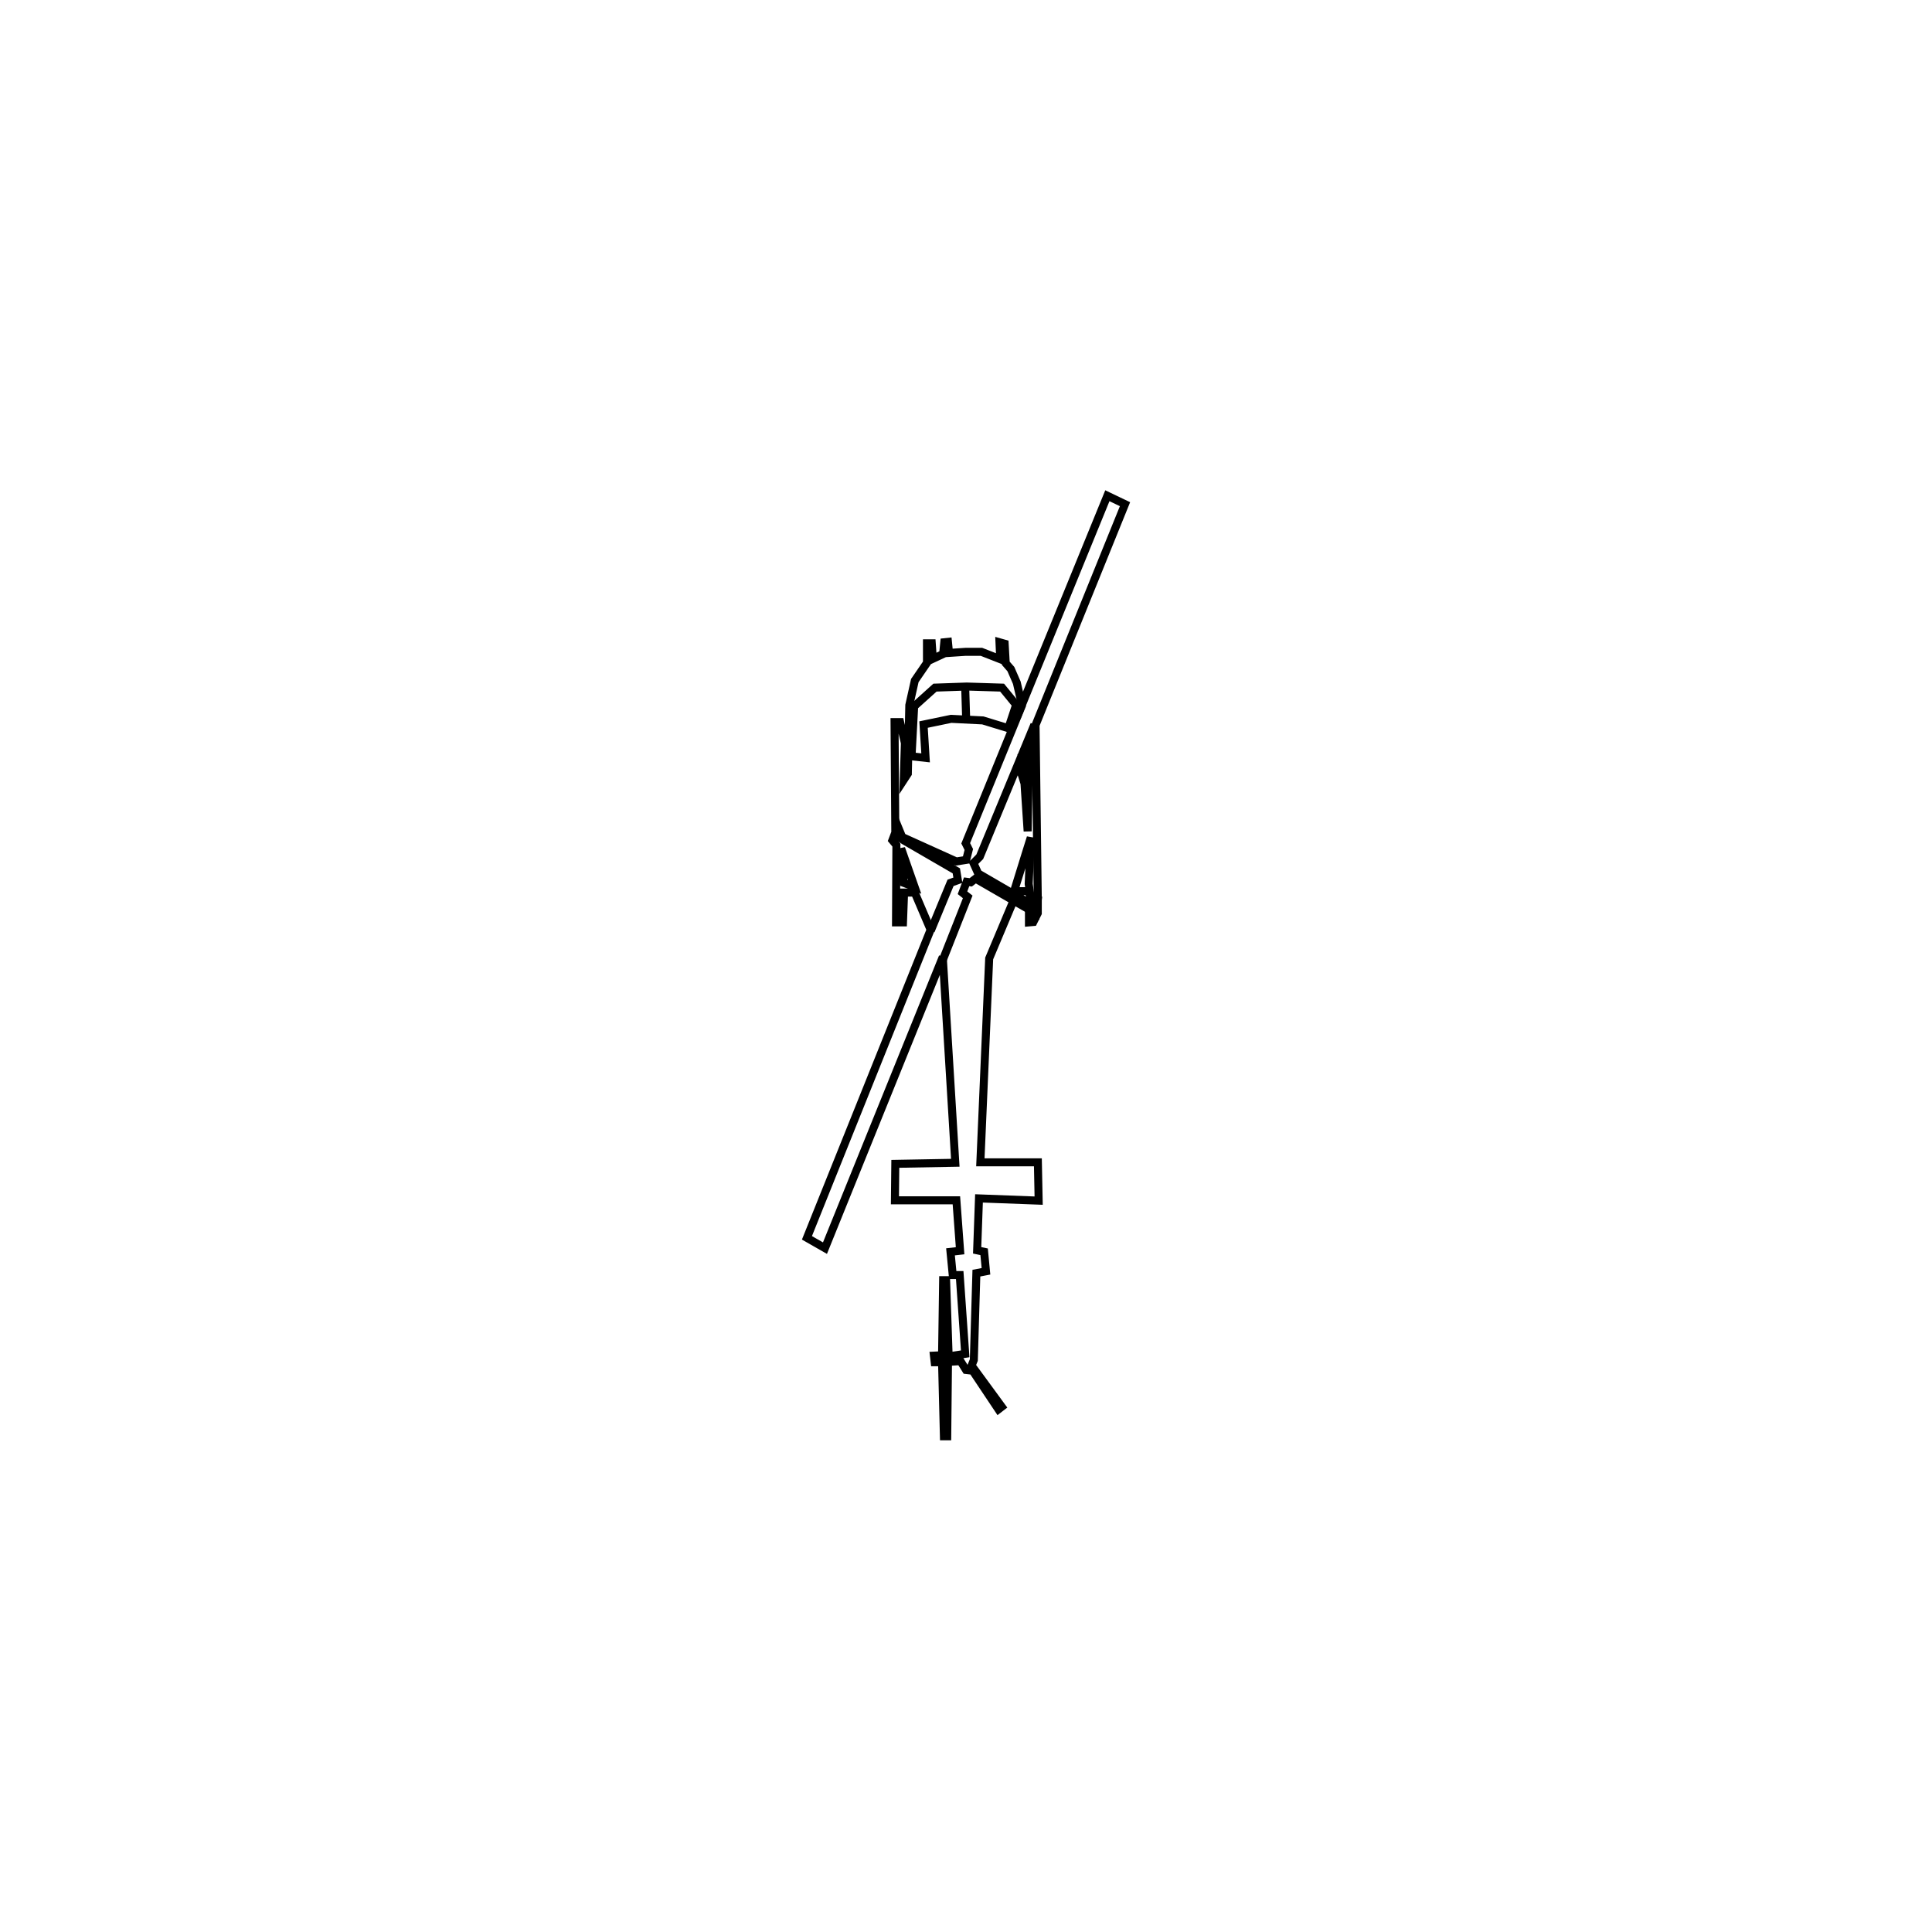
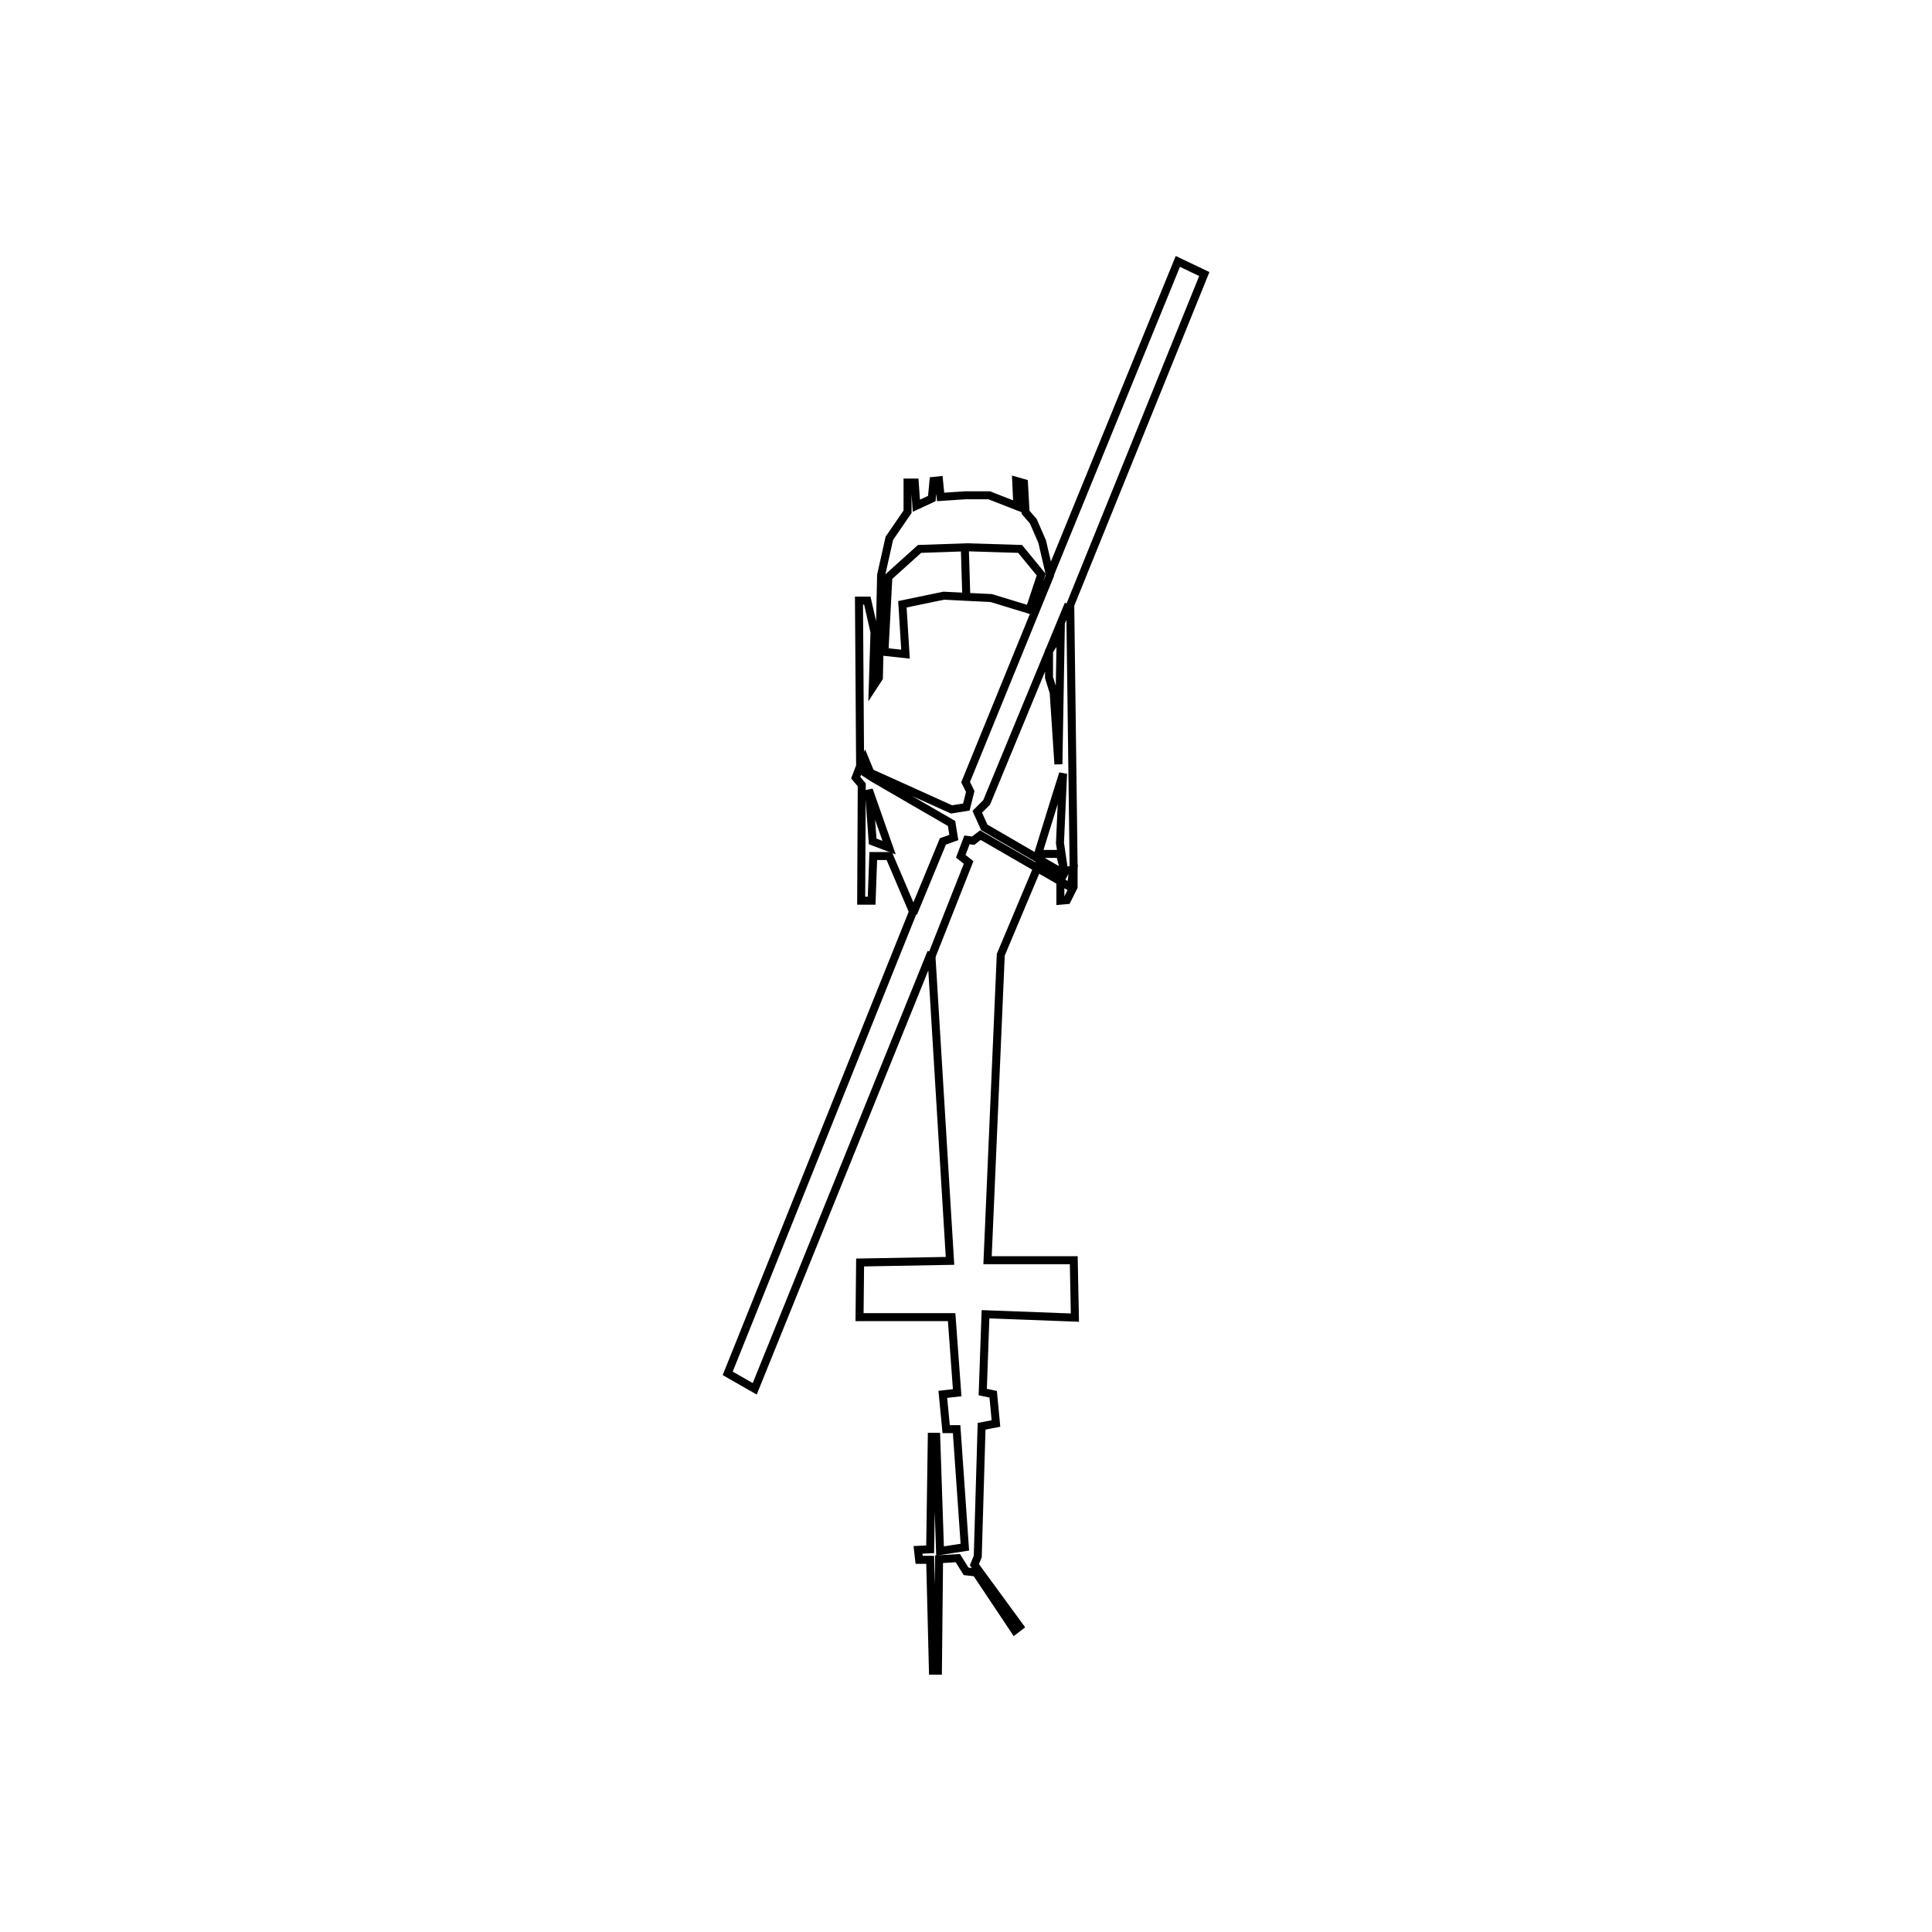
- <svg xmlns="http://www.w3.org/2000/svg" width="80mm" height="80mm" viewBox="-14.86 -8.922 35.461 35.461" version="1.1" id="svg1542">
+ <svg xmlns="http://www.w3.org/2000/svg" width="80mm" height="80mm" viewBox="-8.963 -3.025 23.666 23.666" version="1.1" id="svg1542">
  <defs id="defs1536" />
  <g id="layer3" style="display:inline">
-     <path style="fill:none;stroke:#000000;stroke-width:0.147;stroke-linecap:butt;stroke-linejoin:miter;stroke-opacity:1;stroke-miterlimit:4;stroke-dasharray:none" d="M 2.863,3.042 2.559,3.062 2.539,2.859 2.472,2.866 2.451,3.082 2.262,3.17 2.242,2.886 H 2.154 V 3.244 L 1.931,3.569 1.83,4.021 1.803,5.278 1.728,5.393 1.749,4.717 1.661,4.332 H 1.559 l 0.014,2.027 -0.054,0.142 0.074,0.088 -0.007,1.419 h 0.128 l 0.02,-0.547 h 0.196 l 0.291,0.682 -2.27,5.655 0.331,0.189 2.162,-5.344 0.23,3.777 -1.101,0.02 -0.007,0.669 h 1.128 l 0.068,0.926 -0.176,0.02 0.041,0.426 H 2.755 l 0.101,1.446 -0.304,0.047 -0.047,-1.399 h -0.054 l -0.02,1.378 -0.149,0.007 0.014,0.122 h 0.135 l 0.034,1.358 h 0.061 l 0.014,-1.365 0.23,-0.014 0.101,0.162 0.122,0.014 0.473,0.709 0.061,-0.047 -0.554,-0.757 0.041,-0.101 0.047,-1.595 0.176,-0.034 -0.034,-0.358 -0.128,-0.027 0.034,-0.953 1.095,0.041 -0.014,-0.703 H 3.134 L 3.296,8.67 3.762,7.562 4.053,7.71 4.026,7.758 V 8.008 l 0.081,-0.007 0.081,-0.162 V 7.562 L 4.147,4.386 5.789,0.332 5.465,0.177 3.897,4.015 3.803,3.609 3.694,3.359 3.6,3.251 3.58,2.893 3.485,2.866 3.499,3.177 3.154,3.042 Z" id="path2022" />
+     <path style="fill:none;stroke:#000000;stroke-width:0.098;stroke-linecap:butt;stroke-linejoin:miter;stroke-opacity:1;stroke-miterlimit:4;stroke-dasharray:none" d="M 2.863,3.042 2.559,3.062 2.539,2.859 2.472,2.866 2.451,3.082 2.262,3.17 2.242,2.886 H 2.154 V 3.244 L 1.931,3.569 1.83,4.021 1.803,5.278 1.728,5.393 1.749,4.717 1.661,4.332 H 1.559 l 0.014,2.027 -0.054,0.142 0.074,0.088 -0.007,1.419 h 0.128 l 0.02,-0.547 h 0.196 l 0.291,0.682 -2.27,5.655 0.331,0.189 2.162,-5.344 0.23,3.777 -1.101,0.02 -0.007,0.669 h 1.128 l 0.068,0.926 -0.176,0.02 0.041,0.426 H 2.755 l 0.101,1.446 -0.304,0.047 -0.047,-1.399 h -0.054 l -0.02,1.378 -0.149,0.007 0.014,0.122 h 0.135 l 0.034,1.358 h 0.061 l 0.014,-1.365 0.23,-0.014 0.101,0.162 0.122,0.014 0.473,0.709 0.061,-0.047 -0.554,-0.757 0.041,-0.101 0.047,-1.595 0.176,-0.034 -0.034,-0.358 -0.128,-0.027 0.034,-0.953 1.095,0.041 -0.014,-0.703 H 3.134 L 3.296,8.67 3.762,7.562 4.053,7.71 4.026,7.758 V 8.008 l 0.081,-0.007 0.081,-0.162 V 7.562 L 4.147,4.386 5.789,0.332 5.465,0.177 3.897,4.015 3.803,3.609 3.694,3.359 3.6,3.251 3.58,2.893 3.485,2.866 3.499,3.177 3.154,3.042 Z" id="path2022" />
  </g>
  <g id="layer4">
-     <path id="path2037" style="fill:none;stroke:#000000;stroke-width:0.147;stroke-linecap:butt;stroke-linejoin:miter;stroke-opacity:1;stroke-miterlimit:4;stroke-dasharray:none" d="M 2.874,4.291 2.855,3.67 M 1.871,4.96 2.129,4.988 2.091,4.377 2.597,4.272 3.18,4.301 3.648,4.444 3.791,4.014 3.533,3.699 2.884,3.679 2.301,3.699 1.919,4.043 Z M 4.002,6.336 3.944,5.457 3.887,5.275 V 4.95 L 4.03,4.731 Z M 1.727,7.282 1.68,6.651 1.928,7.358 Z m 2.026,0.153 0.21,-0.678 0.096,-0.306 -0.038,0.85 0.048,0.325 -0.048,-0.191 z m -1.319,1.29 0.468,-1.185 -0.096,-0.076 0.076,-0.201 0.076,0.01 L 3.046,7.205 4.154,7.845 4.183,7.626 4.03,7.654 3.094,7.11 3.008,6.919 3.123,6.804 4.126,4.377 M 3.906,4.004 2.865,6.556 2.922,6.67 2.874,6.861 2.693,6.89 1.699,6.441 1.632,6.278 1.575,6.403 1.737,6.508 2.693,7.062 2.721,7.234 2.587,7.282 2.224,8.161" />
+     <path id="path2037" style="fill:none;stroke:#000000;stroke-width:0.098;stroke-linecap:butt;stroke-linejoin:miter;stroke-opacity:1;stroke-miterlimit:4;stroke-dasharray:none" d="M 2.874,4.291 2.855,3.67 M 1.871,4.96 2.129,4.988 2.091,4.377 2.597,4.272 3.18,4.301 3.648,4.444 3.791,4.014 3.533,3.699 2.884,3.679 2.301,3.699 1.919,4.043 Z M 4.002,6.336 3.944,5.457 3.887,5.275 V 4.95 L 4.03,4.731 Z M 1.727,7.282 1.68,6.651 1.928,7.358 Z m 2.026,0.153 0.21,-0.678 0.096,-0.306 -0.038,0.85 0.048,0.325 -0.048,-0.191 z m -1.319,1.29 0.468,-1.185 -0.096,-0.076 0.076,-0.201 0.076,0.01 L 3.046,7.205 4.154,7.845 4.183,7.626 4.03,7.654 3.094,7.11 3.008,6.919 3.123,6.804 4.126,4.377 M 3.906,4.004 2.865,6.556 2.922,6.67 2.874,6.861 2.693,6.89 1.699,6.441 1.632,6.278 1.575,6.403 1.737,6.508 2.693,7.062 2.721,7.234 2.587,7.282 2.224,8.161" />
  </g>
</svg>
